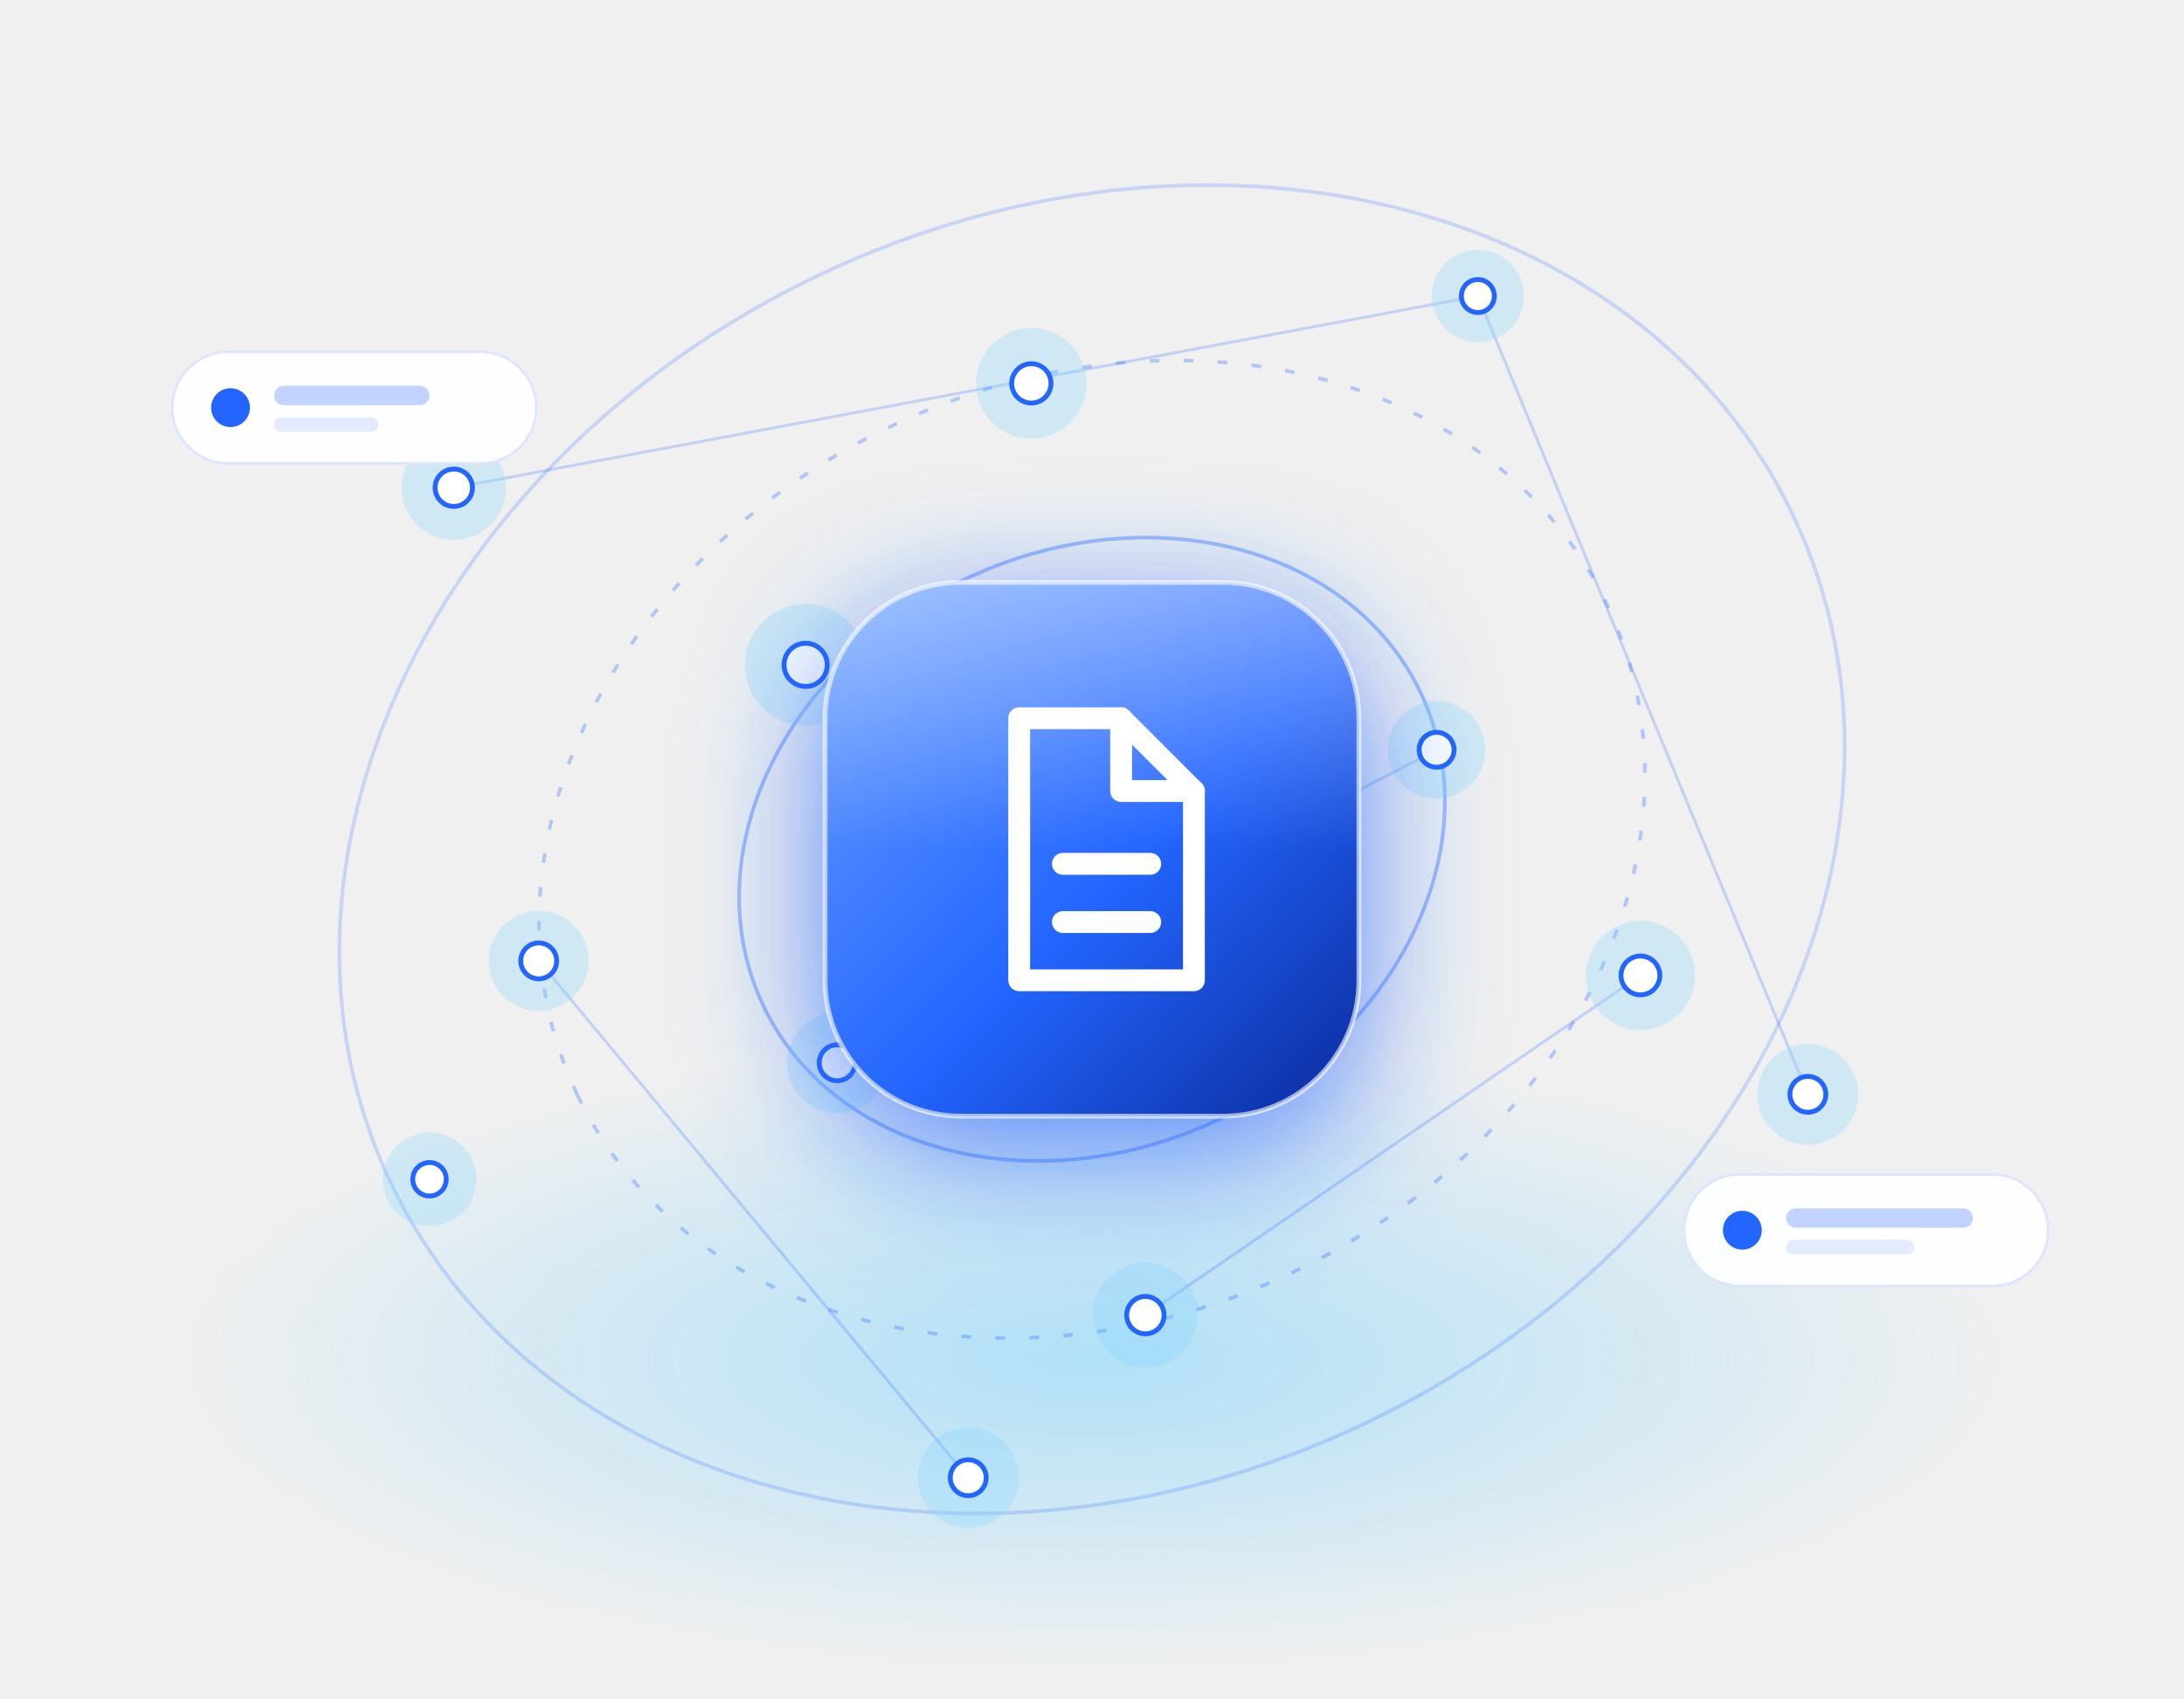
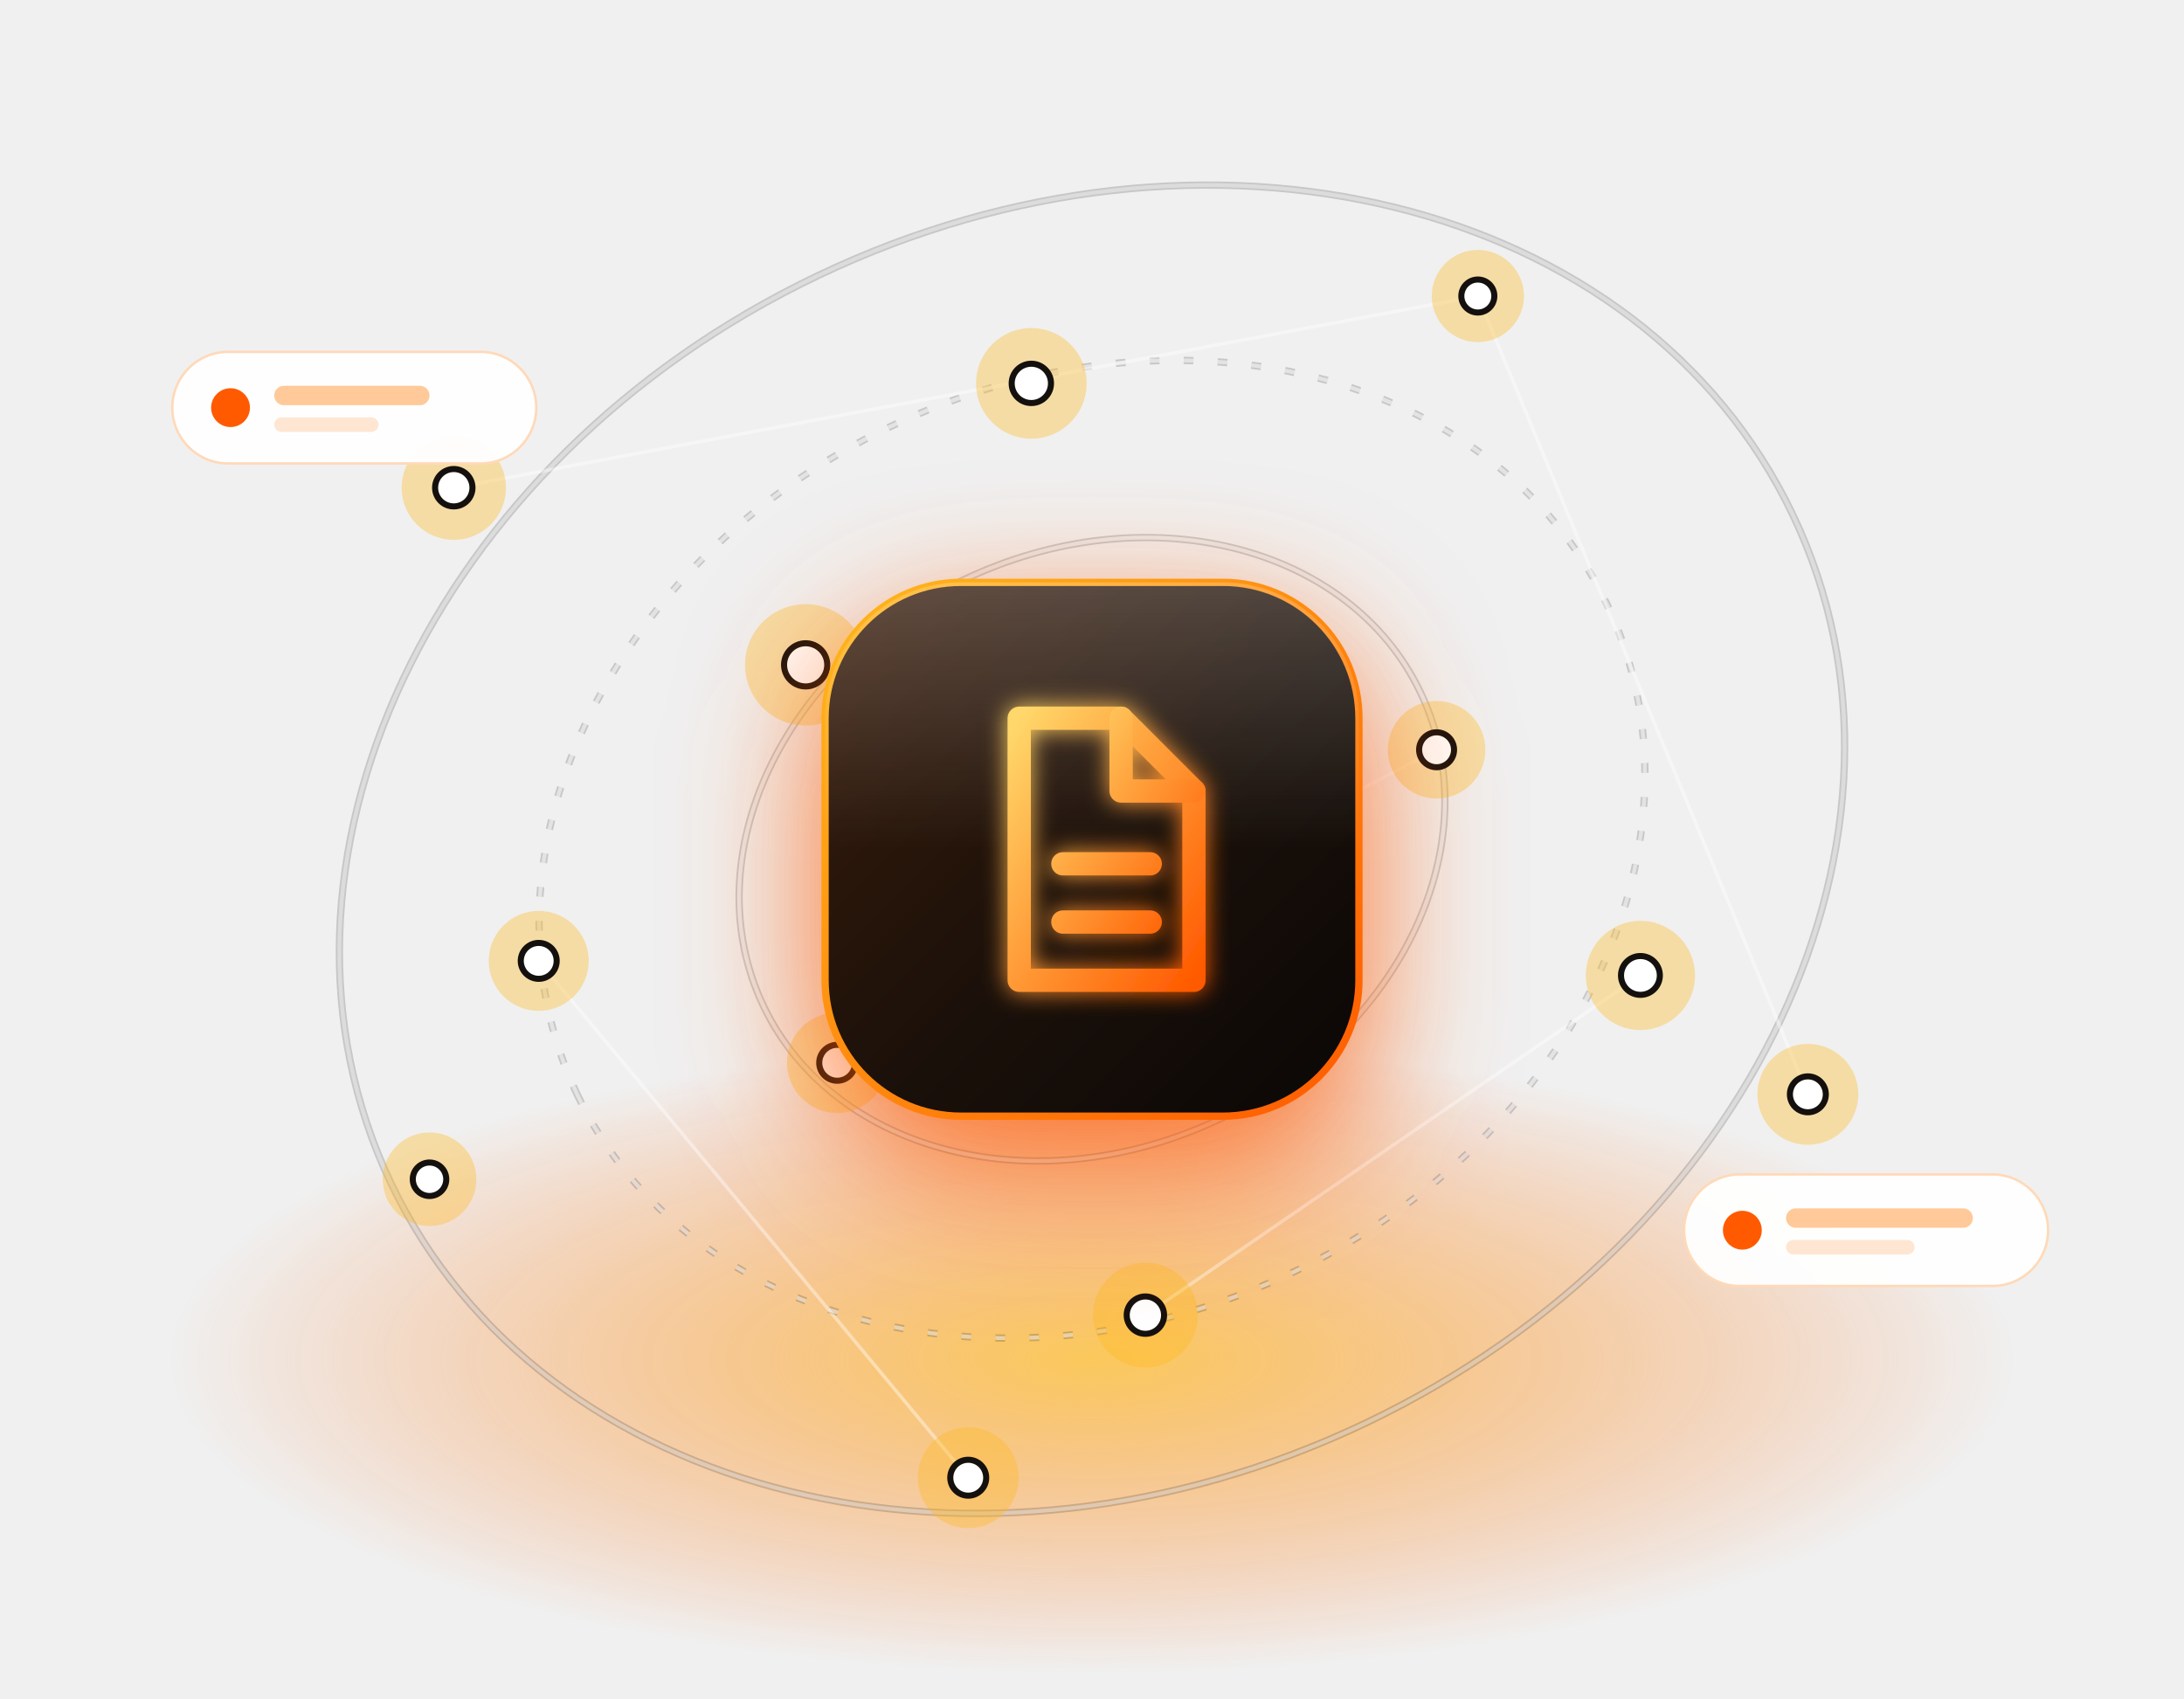
<svg xmlns="http://www.w3.org/2000/svg" viewBox="0 0 900 700" width="900" height="700" fill="none">
  <defs>
    <radialGradient id="glow" cx="50%" cy="50%" r="50%">
-       <stop offset="0%" stop-color="#7dd3ff" stop-opacity=".55" />
-       <stop offset="100%" stop-color="#7dd3ff" stop-opacity="0" />
+       <stop offset="0%" stop-color="#FFB81C" stop-opacity=".7" />
+       <stop offset="100%" stop-color="#FF5A00" stop-opacity="0" />
    </radialGradient>
    <linearGradient id="tile" x1="0" y1="0" x2="1" y2="1">
-       <stop offset="0%" stop-color="#6aa0ff" />
-       <stop offset="55%" stop-color="#2365ff" />
-       <stop offset="100%" stop-color="#0a2a9a" />
+       <stop offset="0%" stop-color="#3A1D0B" />
+       <stop offset="55%" stop-color="#1A100A" />
+       <stop offset="100%" stop-color="#0A0705" />
+     </linearGradient>
+     <linearGradient id="edge" x1="0" y1="0" x2="1" y2="1">
+       <stop offset="0%" stop-color="#FFB81C" />
+       <stop offset="100%" stop-color="#FF5A00" />
+     </linearGradient>
+     <linearGradient id="ico" x1="0" y1="0" x2="1" y2="1">
+       <stop offset="0%" stop-color="#FFD76A" />
+       <stop offset="100%" stop-color="#FF5A00" />
    </linearGradient>
    <linearGradient id="shine" x1="0" y1="0" x2="0" y2="1">
-       <stop offset="0%" stop-color="#fff" stop-opacity=".38" />
+       <stop offset="0%" stop-color="#fff" stop-opacity=".22" />
      <stop offset="100%" stop-color="#fff" stop-opacity="0" />
    </linearGradient>
    <filter id="blur" x="-50%" y="-50%" width="200%" height="200%">
-       <feGaussianBlur stdDeviation="28" />
+       <feGaussianBlur stdDeviation="30" />
    </filter>
-     <filter id="soft" x="-50%" y="-50%" width="200%" height="200%">
-       <feGaussianBlur stdDeviation="4" />
+     <filter id="iglow" x="-30%" y="-30%" width="160%" height="160%">
+       <feGaussianBlur stdDeviation="0.8" result="b" />
+       <feMerge>
+         <feMergeNode in="b" />
+         <feMergeNode in="SourceGraphic" />
+       </feMerge>
    </filter>
    <clipPath id="clip">
      <rect x="340" y="240" width="220" height="220" rx="56" />
    </clipPath>
  </defs>
  <ellipse cx="450" cy="560" rx="380" ry="130" fill="url(#glow)" />
  <g transform="rotate(154.5 450 350)">
-     <ellipse cx="450" cy="350" rx="150" ry="123" stroke="#2365ff" stroke-opacity=".38" stroke-width="1.5" />
-     <ellipse cx="450" cy="350" rx="235" ry="193" stroke="#2365ff" stroke-opacity=".3" stroke-width="1.5" stroke-dasharray="4 10" />
-     <ellipse cx="450" cy="350" rx="320" ry="262" stroke="#2365ff" stroke-opacity=".2" stroke-width="1.5" />
+     <ellipse cx="450" cy="350" rx="150" ry="123" stroke="#14100D" stroke-opacity=".18" stroke-width="3" />
+     <ellipse cx="450" cy="350" rx="150" ry="123" stroke="#fff" stroke-opacity="0.6" stroke-width="1.6" />
+     <ellipse cx="450" cy="350" rx="235" ry="193" stroke="#14100D" stroke-opacity=".18" stroke-width="3" stroke-dasharray="4 10" />
+     <ellipse cx="450" cy="350" rx="235" ry="193" stroke="#fff" stroke-opacity="0.5" stroke-width="1.6" stroke-dasharray="4 10" />
+     <ellipse cx="450" cy="350" rx="320" ry="262" stroke="#14100D" stroke-opacity=".18" stroke-width="3" />
+     <ellipse cx="450" cy="350" rx="320" ry="262" stroke="#fff" stroke-opacity="0.38" stroke-width="1.6" />
  </g>
-   <line x1="592" y1="309" x2="345" y2="438" stroke="#2365ff" stroke-opacity=".22" stroke-width="1.2" />
-   <line x1="676" y1="402" x2="472" y2="542" stroke="#2365ff" stroke-opacity=".22" stroke-width="1.2" />
-   <line x1="222" y1="396" x2="399" y2="609" stroke="#2365ff" stroke-opacity=".22" stroke-width="1.2" />
-   <line x1="187" y1="201" x2="609" y2="122" stroke="#2365ff" stroke-opacity=".22" stroke-width="1.2" />
-   <line x1="609" y1="122" x2="745" y2="451" stroke="#2365ff" stroke-opacity=".22" stroke-width="1.2" />
-   <circle cx="592" cy="309" r="20.1" fill="#7dd3ff" fill-opacity=".28" />
-   <circle cx="592" cy="309" r="7.2" fill="#fff" stroke="#2365ff" stroke-width="2" />
-   <circle cx="345" cy="438" r="20.7" fill="#7dd3ff" fill-opacity=".28" />
-   <circle cx="345" cy="438" r="7.4" fill="#fff" stroke="#2365ff" stroke-width="2" />
-   <circle cx="332" cy="274" r="25.0" fill="#7dd3ff" fill-opacity=".28" />
-   <circle cx="332" cy="274" r="8.9" fill="#fff" stroke="#2365ff" stroke-width="2" />
-   <circle cx="425" cy="158" r="22.8" fill="#7dd3ff" fill-opacity=".28" />
-   <circle cx="425" cy="158" r="8.1" fill="#fff" stroke="#2365ff" stroke-width="2" />
-   <circle cx="676" cy="402" r="22.5" fill="#7dd3ff" fill-opacity=".28" />
-   <circle cx="676" cy="402" r="8.0" fill="#fff" stroke="#2365ff" stroke-width="2" />
-   <circle cx="472" cy="542" r="21.6" fill="#7dd3ff" fill-opacity=".28" />
-   <circle cx="472" cy="542" r="7.7" fill="#fff" stroke="#2365ff" stroke-width="2" />
-   <circle cx="222" cy="396" r="20.6" fill="#7dd3ff" fill-opacity=".28" />
-   <circle cx="222" cy="396" r="7.4" fill="#fff" stroke="#2365ff" stroke-width="2" />
-   <circle cx="399" cy="609" r="20.8" fill="#7dd3ff" fill-opacity=".28" />
-   <circle cx="399" cy="609" r="7.4" fill="#fff" stroke="#2365ff" stroke-width="2" />
-   <circle cx="177" cy="486" r="19.3" fill="#7dd3ff" fill-opacity=".28" />
-   <circle cx="177" cy="486" r="6.9" fill="#fff" stroke="#2365ff" stroke-width="2" />
-   <circle cx="187" cy="201" r="21.5" fill="#7dd3ff" fill-opacity=".28" />
-   <circle cx="187" cy="201" r="7.7" fill="#fff" stroke="#2365ff" stroke-width="2" />
-   <circle cx="609" cy="122" r="19.0" fill="#7dd3ff" fill-opacity=".28" />
-   <circle cx="609" cy="122" r="6.8" fill="#fff" stroke="#2365ff" stroke-width="2" />
-   <circle cx="745" cy="451" r="20.8" fill="#7dd3ff" fill-opacity=".28" />
-   <circle cx="745" cy="451" r="7.4" fill="#fff" stroke="#2365ff" stroke-width="2" />
-   <rect x="340" y="254" width="220" height="220" rx="56" fill="#2365ff" fill-opacity=".75" filter="url(#blur)" />
-   <rect x="340" y="240" width="220" height="220" rx="56" fill="url(#tile)" stroke="#fff" stroke-opacity=".6" stroke-width="2" />
+   <line x1="592" y1="309" x2="345" y2="438" stroke="#fff" stroke-opacity=".42" stroke-width="1.4" />
+   <line x1="676" y1="402" x2="472" y2="542" stroke="#fff" stroke-opacity=".42" stroke-width="1.4" />
+   <line x1="222" y1="396" x2="399" y2="609" stroke="#fff" stroke-opacity=".42" stroke-width="1.4" />
+   <line x1="187" y1="201" x2="609" y2="122" stroke="#fff" stroke-opacity=".42" stroke-width="1.4" />
+   <line x1="609" y1="122" x2="745" y2="451" stroke="#fff" stroke-opacity=".42" stroke-width="1.4" />
+   <circle cx="592" cy="309" r="20.1" fill="#FFB81C" fill-opacity=".35" />
+   <circle cx="592" cy="309" r="7.2" fill="#fff" stroke="#14100D" stroke-width="2.5" />
+   <circle cx="345" cy="438" r="20.7" fill="#FFB81C" fill-opacity=".35" />
+   <circle cx="345" cy="438" r="7.4" fill="#fff" stroke="#14100D" stroke-width="2.5" />
+   <circle cx="332" cy="274" r="25.0" fill="#FFB81C" fill-opacity=".35" />
+   <circle cx="332" cy="274" r="8.9" fill="#fff" stroke="#14100D" stroke-width="2.5" />
+   <circle cx="425" cy="158" r="22.8" fill="#FFB81C" fill-opacity=".35" />
+   <circle cx="425" cy="158" r="8.1" fill="#fff" stroke="#14100D" stroke-width="2.5" />
+   <circle cx="676" cy="402" r="22.5" fill="#FFB81C" fill-opacity=".35" />
+   <circle cx="676" cy="402" r="8.0" fill="#fff" stroke="#14100D" stroke-width="2.5" />
+   <circle cx="472" cy="542" r="21.6" fill="#FFB81C" fill-opacity=".35" />
+   <circle cx="472" cy="542" r="7.7" fill="#fff" stroke="#14100D" stroke-width="2.5" />
+   <circle cx="222" cy="396" r="20.6" fill="#FFB81C" fill-opacity=".35" />
+   <circle cx="222" cy="396" r="7.4" fill="#fff" stroke="#14100D" stroke-width="2.5" />
+   <circle cx="399" cy="609" r="20.8" fill="#FFB81C" fill-opacity=".35" />
+   <circle cx="399" cy="609" r="7.4" fill="#fff" stroke="#14100D" stroke-width="2.5" />
+   <circle cx="177" cy="486" r="19.3" fill="#FFB81C" fill-opacity=".35" />
+   <circle cx="177" cy="486" r="6.9" fill="#fff" stroke="#14100D" stroke-width="2.5" />
+   <circle cx="187" cy="201" r="21.5" fill="#FFB81C" fill-opacity=".35" />
+   <circle cx="187" cy="201" r="7.7" fill="#fff" stroke="#14100D" stroke-width="2.5" />
+   <circle cx="609" cy="122" r="19.0" fill="#FFB81C" fill-opacity=".35" />
+   <circle cx="609" cy="122" r="6.8" fill="#fff" stroke="#14100D" stroke-width="2.5" />
+   <circle cx="745" cy="451" r="20.8" fill="#FFB81C" fill-opacity=".35" />
+   <circle cx="745" cy="451" r="7.4" fill="#fff" stroke="#14100D" stroke-width="2.5" />
+   <rect x="340" y="260" width="220" height="220" rx="56" fill="#FF5A00" fill-opacity=".85" filter="url(#blur)" />
+   <rect x="340" y="240" width="220" height="220" rx="56" fill="url(#tile)" stroke="url(#edge)" stroke-width="3" />
  <g clip-path="url(#clip)">
    <rect x="340" y="240" width="220" height="110" fill="url(#shine)" />
  </g>
-   <g transform="translate(378 278) scale(6)" stroke="#fff" stroke-width="1.5" stroke-linecap="round" stroke-linejoin="round">
+   <g transform="translate(378 278) scale(6)" stroke="url(#ico)" stroke-width="1.6" stroke-linecap="round" stroke-linejoin="round" filter="url(#iglow)">
    <path d="M7 3h7l5 5v13H7z" />
    <path d="M14 3v5h5M10 13h6M10 17h6" />
  </g>
  <g transform="translate(71 145)">
-     <rect width="150" height="46" rx="23" fill="#fff" fill-opacity=".92" stroke="#dbe5ff" />
-     <circle cx="24" cy="23" r="8" fill="#2365ff" />
-     <rect x="42" y="14" width="64" height="8" rx="4" fill="#c3d3ff" />
-     <rect x="42" y="27" width="43" height="6" rx="3" fill="#e4ebff" />
+     <rect width="150" height="46" rx="23" fill="#fff" fill-opacity=".95" stroke="#FFD9B8" />
+     <circle cx="24" cy="23" r="8" fill="#FF5A00" />
+     <rect x="42" y="14" width="64" height="8" rx="4" fill="#FFC999" />
+     <rect x="42" y="27" width="43" height="6" rx="3" fill="#FFE6D2" />
  </g>
  <g transform="translate(694 484)">
-     <rect width="150" height="46" rx="23" fill="#fff" fill-opacity=".92" stroke="#dbe5ff" />
-     <circle cx="24" cy="23" r="8" fill="#2365ff" />
-     <rect x="42" y="14" width="77" height="8" rx="4" fill="#c3d3ff" />
-     <rect x="42" y="27" width="53" height="6" rx="3" fill="#e4ebff" />
+     <rect width="150" height="46" rx="23" fill="#fff" fill-opacity=".95" stroke="#FFD9B8" />
+     <circle cx="24" cy="23" r="8" fill="#FF5A00" />
+     <rect x="42" y="14" width="77" height="8" rx="4" fill="#FFC999" />
+     <rect x="42" y="27" width="53" height="6" rx="3" fill="#FFE6D2" />
  </g>
</svg>
